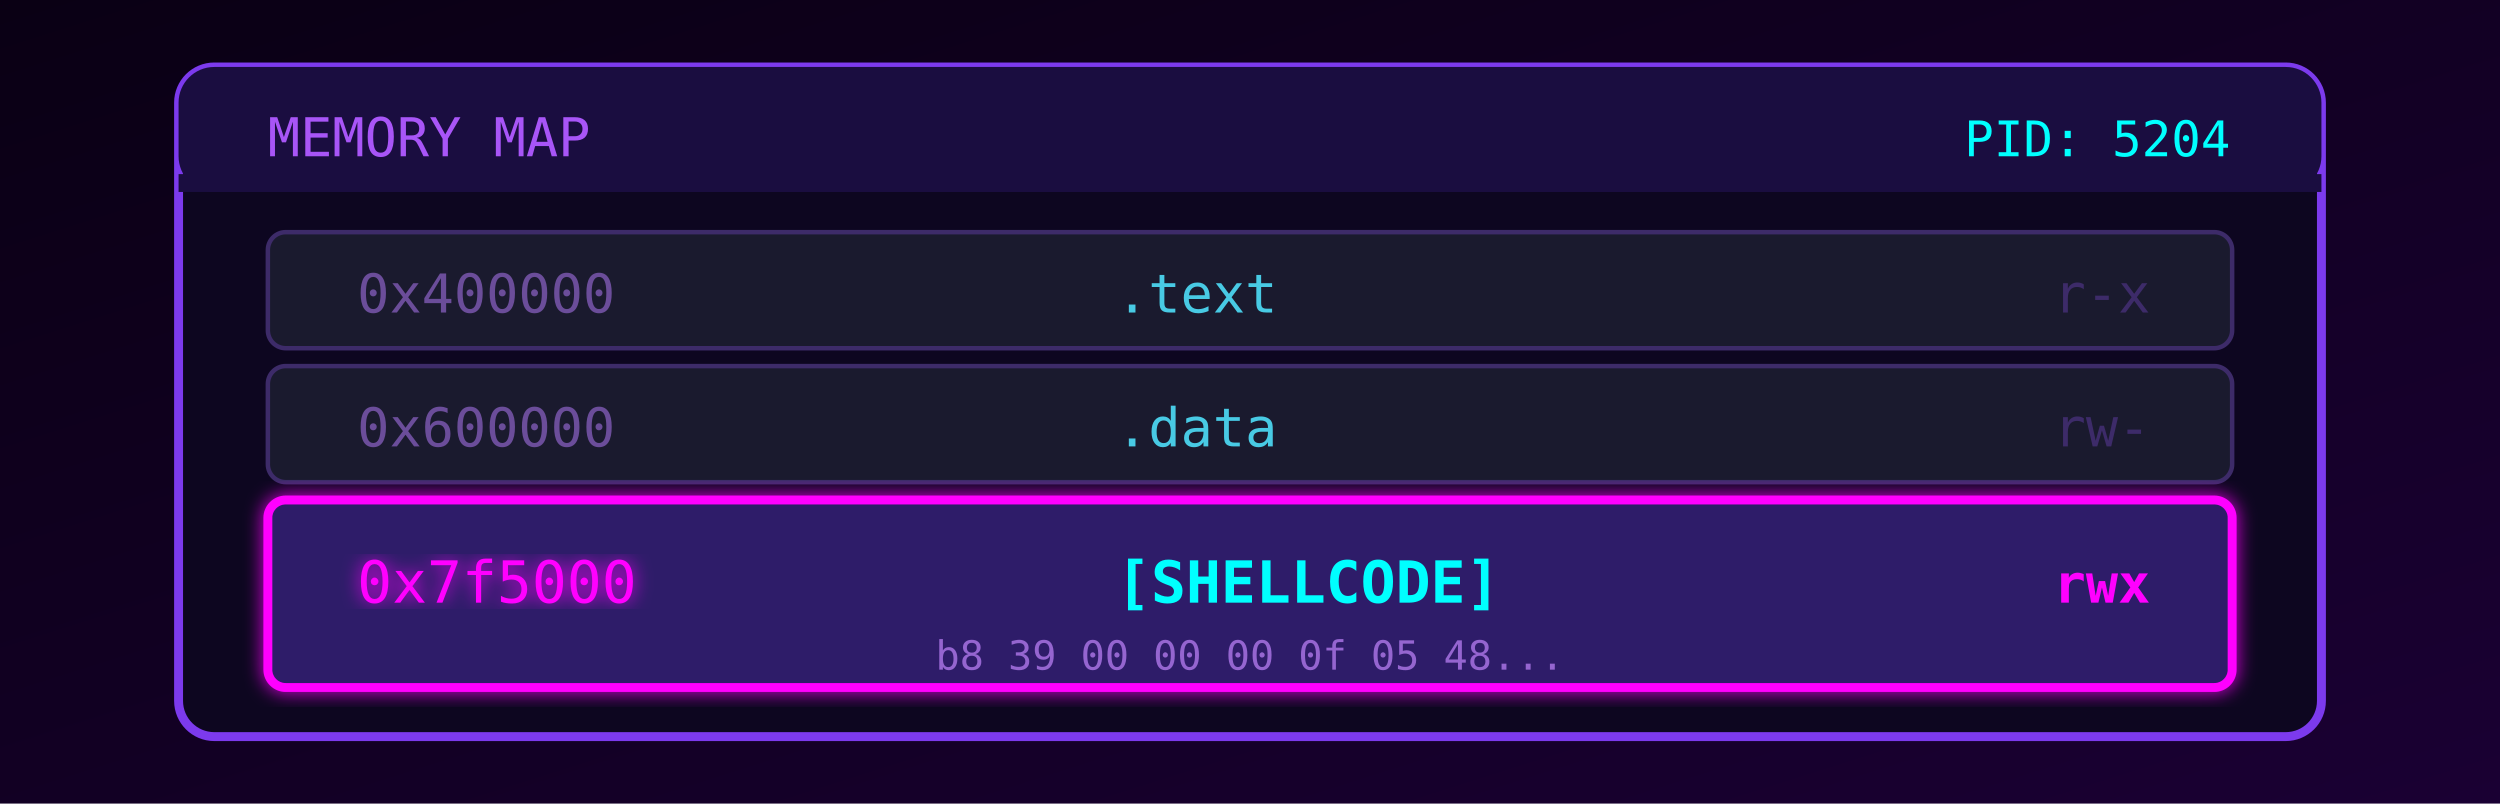
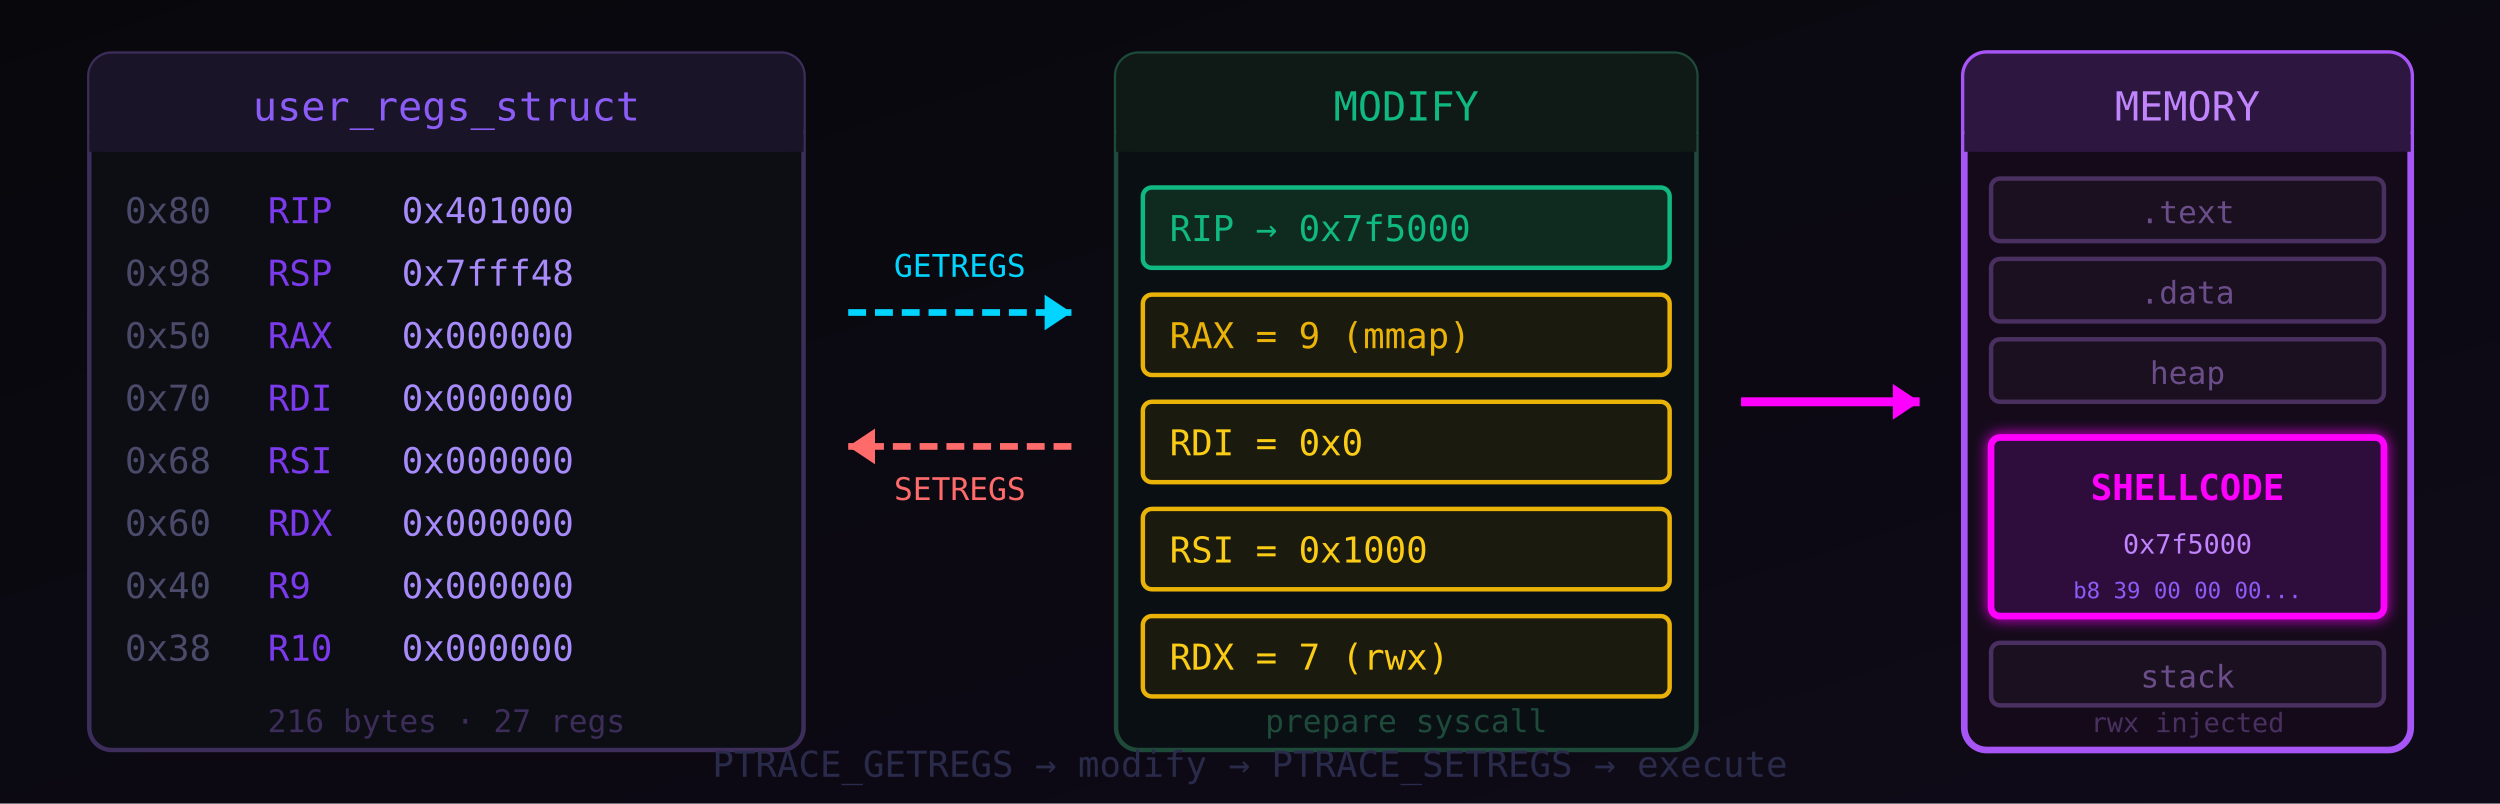
<svg xmlns="http://www.w3.org/2000/svg" viewBox="0 0 560 180" preserveAspectRatio="xMidYMid meet">
  <defs>
-     <linearGradient id="bg" x1="0%" y1="0%" x2="100%" y2="100%">
-       <stop offset="0%" style="stop-color:#0a0014" />
-       <stop offset="100%" style="stop-color:#1a0033" />
+     <linearGradient id="bg2" x1="0%" y1="0%" x2="100%" y2="100%">
+       <stop offset="0%" style="stop-color:#08080c" />
+       <stop offset="100%" style="stop-color:#0f0a18" />
    </linearGradient>
-     <filter id="glow">
-       <feGaussianBlur stdDeviation="2" result="blur" />
+     <filter id="glow2">
+       <feGaussianBlur stdDeviation="1.5" result="blur" />
      <feMerge>
        <feMergeNode in="blur" />
        <feMergeNode in="SourceGraphic" />
      </feMerge>
    </filter>
  </defs>
-   <rect width="560" height="180" fill="url(#bg)" />
-   <rect x="40" y="15" width="480" height="150" rx="8" fill="#0d0620" stroke="#7c3aed" stroke-width="2" />
-   <rect x="40" y="15" width="480" height="28" fill="#1a0d40" rx="8" />
-   <rect x="40" y="39" width="480" height="4" fill="#1a0d40" />
-   <text x="60" y="35" fill="#a855f7" font-family="monospace" font-size="12">MEMORY MAP</text>
-   <text x="440" y="35" fill="#00ffff" font-family="monospace" font-size="11">PID: 5204</text>
-   <g font-family="monospace" font-size="12">
-     <rect x="60" y="52" width="440" height="26" rx="4" fill="#1a1a2e" stroke="#3d2b69" stroke-width="1" />
-     <text x="80" y="70" fill="#6b4d9a">0x400000</text>
-     <text x="250" y="70" fill="#48cae4">.text</text>
-     <text x="460" y="70" fill="#3d2b69">r-x</text>
-     <rect x="60" y="82" width="440" height="26" rx="4" fill="#1a1a2e" stroke="#3d2b69" stroke-width="1" />
-     <text x="80" y="100" fill="#6b4d9a">0x600000</text>
-     <text x="250" y="100" fill="#48cae4">.data</text>
-     <text x="460" y="100" fill="#3d2b69">rw-</text>
-     <rect x="60" y="112" width="440" height="42" rx="4" fill="#2d1b69" stroke="#ff00ff" stroke-width="2" filter="url(#glow)">
-       <animate attributeName="opacity" values="0.8;1;0.8" dur="1.2s" repeatCount="indefinite" />
-     </rect>
-     <text x="80" y="135" fill="#ff00ff" font-size="13" filter="url(#glow)">0x7f5000</text>
-     <text x="250" y="135" fill="#00ffff" font-weight="bold" font-size="13">[SHELLCODE]</text>
-     <text x="460" y="135" fill="#ff00ff" font-weight="bold">rwx</text>
-     <text x="280" y="150" fill="#c084fc" font-size="9" text-anchor="middle" opacity="0.7">b8 39 00 00 00 0f 05 48...</text>
+   <rect width="560" height="180" fill="url(#bg2)" />
+   <g transform="translate(20, 12)">
+     <rect width="160" height="156" rx="5" fill="#0d0d14" stroke="#3d2d5a" stroke-width="1" />
+     <rect width="160" height="22" rx="5" fill="#1a1428" />
+     <rect y="18" width="160" height="4" fill="#1a1428" />
+     <text x="80" y="15" fill="#8b5cf6" font-family="monospace" font-size="9" text-anchor="middle">user_regs_struct</text>
+     <g font-family="monospace" font-size="8">
+       <text x="8" y="38" fill="#4a4a6a">0x80</text>
+       <text x="40" y="38" fill="#7c3aed">RIP</text>
+       <text x="70" y="38" fill="#a78bfa">0x401000</text>
+       <text x="8" y="52" fill="#4a4a6a">0x98</text>
+       <text x="40" y="52" fill="#7c3aed">RSP</text>
+       <text x="70" y="52" fill="#a78bfa">0x7fff48</text>
+       <text x="8" y="66" fill="#4a4a6a">0x50</text>
+       <text x="40" y="66" fill="#7c3aed">RAX</text>
+       <text x="70" y="66" fill="#a78bfa">0x000000</text>
+       <text x="8" y="80" fill="#4a4a6a">0x70</text>
+       <text x="40" y="80" fill="#7c3aed">RDI</text>
+       <text x="70" y="80" fill="#a78bfa">0x000000</text>
+       <text x="8" y="94" fill="#4a4a6a">0x68</text>
+       <text x="40" y="94" fill="#7c3aed">RSI</text>
+       <text x="70" y="94" fill="#a78bfa">0x000000</text>
+       <text x="8" y="108" fill="#4a4a6a">0x60</text>
+       <text x="40" y="108" fill="#7c3aed">RDX</text>
+       <text x="70" y="108" fill="#a78bfa">0x000000</text>
+       <text x="8" y="122" fill="#4a4a6a">0x40</text>
+       <text x="40" y="122" fill="#7c3aed">R9</text>
+       <text x="70" y="122" fill="#a78bfa">0x000000</text>
+       <text x="8" y="136" fill="#4a4a6a">0x38</text>
+       <text x="40" y="136" fill="#7c3aed">R10</text>
+       <text x="70" y="136" fill="#a78bfa">0x000000</text>
+     </g>
+     <text x="80" y="152" fill="#3d2d5a" font-family="monospace" font-size="7" text-anchor="middle">216 bytes · 27 regs</text>
  </g>
+   <g transform="translate(190, 50)">
+     <path d="M 0 20 L 50 20" stroke="#00d4ff" stroke-width="1.5" stroke-dasharray="4,2">
+       <animate attributeName="stroke-dashoffset" from="12" to="0" dur="0.8s" repeatCount="indefinite" />
+     </path>
+     <polygon points="50,20 44,16 44,24" fill="#00d4ff" />
+     <text x="25" y="12" fill="#00d4ff" font-family="monospace" font-size="7" text-anchor="middle">GETREGS</text>
+     <path d="M 50 50 L 0 50" stroke="#ff6b6b" stroke-width="1.5" stroke-dasharray="4,2">
+       <animate attributeName="stroke-dashoffset" from="0" to="12" dur="0.8s" repeatCount="indefinite" />
+     </path>
+     <polygon points="0,50 6,46 6,54" fill="#ff6b6b" />
+     <text x="25" y="62" fill="#ff6b6b" font-family="monospace" font-size="7" text-anchor="middle">SETREGS</text>
+   </g>
+   <g transform="translate(250, 12)">
+     <rect width="130" height="156" rx="5" fill="#0a0f14" stroke="#1e4a3a" stroke-width="1" />
+     <rect width="130" height="22" rx="5" fill="#0f1a16" />
+     <rect y="18" width="130" height="4" fill="#0f1a16" />
+     <text x="65" y="15" fill="#10b981" font-family="monospace" font-size="9" text-anchor="middle">MODIFY</text>
+     <g font-family="monospace" font-size="8">
+       <rect x="6" y="30" width="118" height="18" rx="2" fill="#0f2a1f" stroke="#10b981" stroke-width="1">
+         <animate attributeName="opacity" values="0.7;1;0.7" dur="1.2s" repeatCount="indefinite" />
+       </rect>
+       <text x="12" y="42" fill="#10b981">RIP → 0x7f5000</text>
+       <rect x="6" y="54" width="118" height="18" rx="2" fill="#1a1a0f" stroke="#eab308" stroke-width="1" />
+       <text x="12" y="66" fill="#eab308">RAX = 9 (mmap)</text>
+       <rect x="6" y="78" width="118" height="18" rx="2" fill="#1a1a0f" stroke="#eab308" stroke-width="1" />
+       <text x="12" y="90" fill="#facc15">RDI = 0x0</text>
+       <rect x="6" y="102" width="118" height="18" rx="2" fill="#1a1a0f" stroke="#eab308" stroke-width="1" />
+       <text x="12" y="114" fill="#facc15">RSI = 0x1000</text>
+       <rect x="6" y="126" width="118" height="18" rx="2" fill="#1a1a0f" stroke="#eab308" stroke-width="1" />
+       <text x="12" y="138" fill="#facc15">RDX = 7 (rwx)</text>
+     </g>
+     <text x="65" y="152" fill="#1e4a3a" font-family="monospace" font-size="7" text-anchor="middle">prepare syscall</text>
+   </g>
+   <g transform="translate(390, 65)">
+     <path d="M 0 25 L 40 25" stroke="#ff00ff" stroke-width="2">
+       <animate attributeName="opacity" values="0.5;1;0.5" dur="0.6s" repeatCount="indefinite" />
+     </path>
+     <polygon points="40,25 34,21 34,29" fill="#ff00ff" />
+   </g>
+   <g transform="translate(440, 12)">
+     <rect width="100" height="156" rx="5" fill="#140a1a" stroke="#a855f7" stroke-width="1.5" />
+     <rect width="100" height="22" rx="5" fill="#2d1640" />
+     <rect y="18" width="100" height="4" fill="#2d1640" />
+     <text x="50" y="15" fill="#c084fc" font-family="monospace" font-size="9" text-anchor="middle">MEMORY</text>
+     <g font-family="monospace" font-size="7">
+       <rect x="6" y="28" width="88" height="14" rx="2" fill="#1a1020" stroke="#4a3060" />
+       <text x="50" y="38" fill="#6b4d8a" text-anchor="middle">.text</text>
+       <rect x="6" y="46" width="88" height="14" rx="2" fill="#1a1020" stroke="#4a3060" />
+       <text x="50" y="56" fill="#6b4d8a" text-anchor="middle">.data</text>
+       <rect x="6" y="64" width="88" height="14" rx="2" fill="#1a1020" stroke="#4a3060" />
+       <text x="50" y="74" fill="#6b4d8a" text-anchor="middle">heap</text>
+       <rect x="6" y="86" width="88" height="40" rx="2" fill="#2d0a3d" stroke="#ff00ff" stroke-width="1.5" filter="url(#glow2)">
+         <animate attributeName="opacity" values="0.8;1;0.8" dur="1s" repeatCount="indefinite" />
+       </rect>
+       <text x="50" y="100" fill="#ff00ff" font-size="8" text-anchor="middle" font-weight="bold">SHELLCODE</text>
+       <text x="50" y="112" fill="#c084fc" font-size="6" text-anchor="middle">0x7f5000</text>
+       <text x="50" y="122" fill="#8b5cf6" font-size="5" text-anchor="middle">b8 39 00 00 00...</text>
+       <rect x="6" y="132" width="88" height="14" rx="2" fill="#1a1020" stroke="#4a3060" />
+       <text x="50" y="142" fill="#6b4d8a" text-anchor="middle">stack</text>
+     </g>
+     <text x="50" y="152" fill="#4a3060" font-family="monospace" font-size="6" text-anchor="middle">rwx injected</text>
+   </g>
+   <text x="280" y="174" fill="#2a2a4a" font-family="monospace" font-size="8" text-anchor="middle">PTRACE_GETREGS → modify → PTRACE_SETREGS → execute</text>
</svg>
